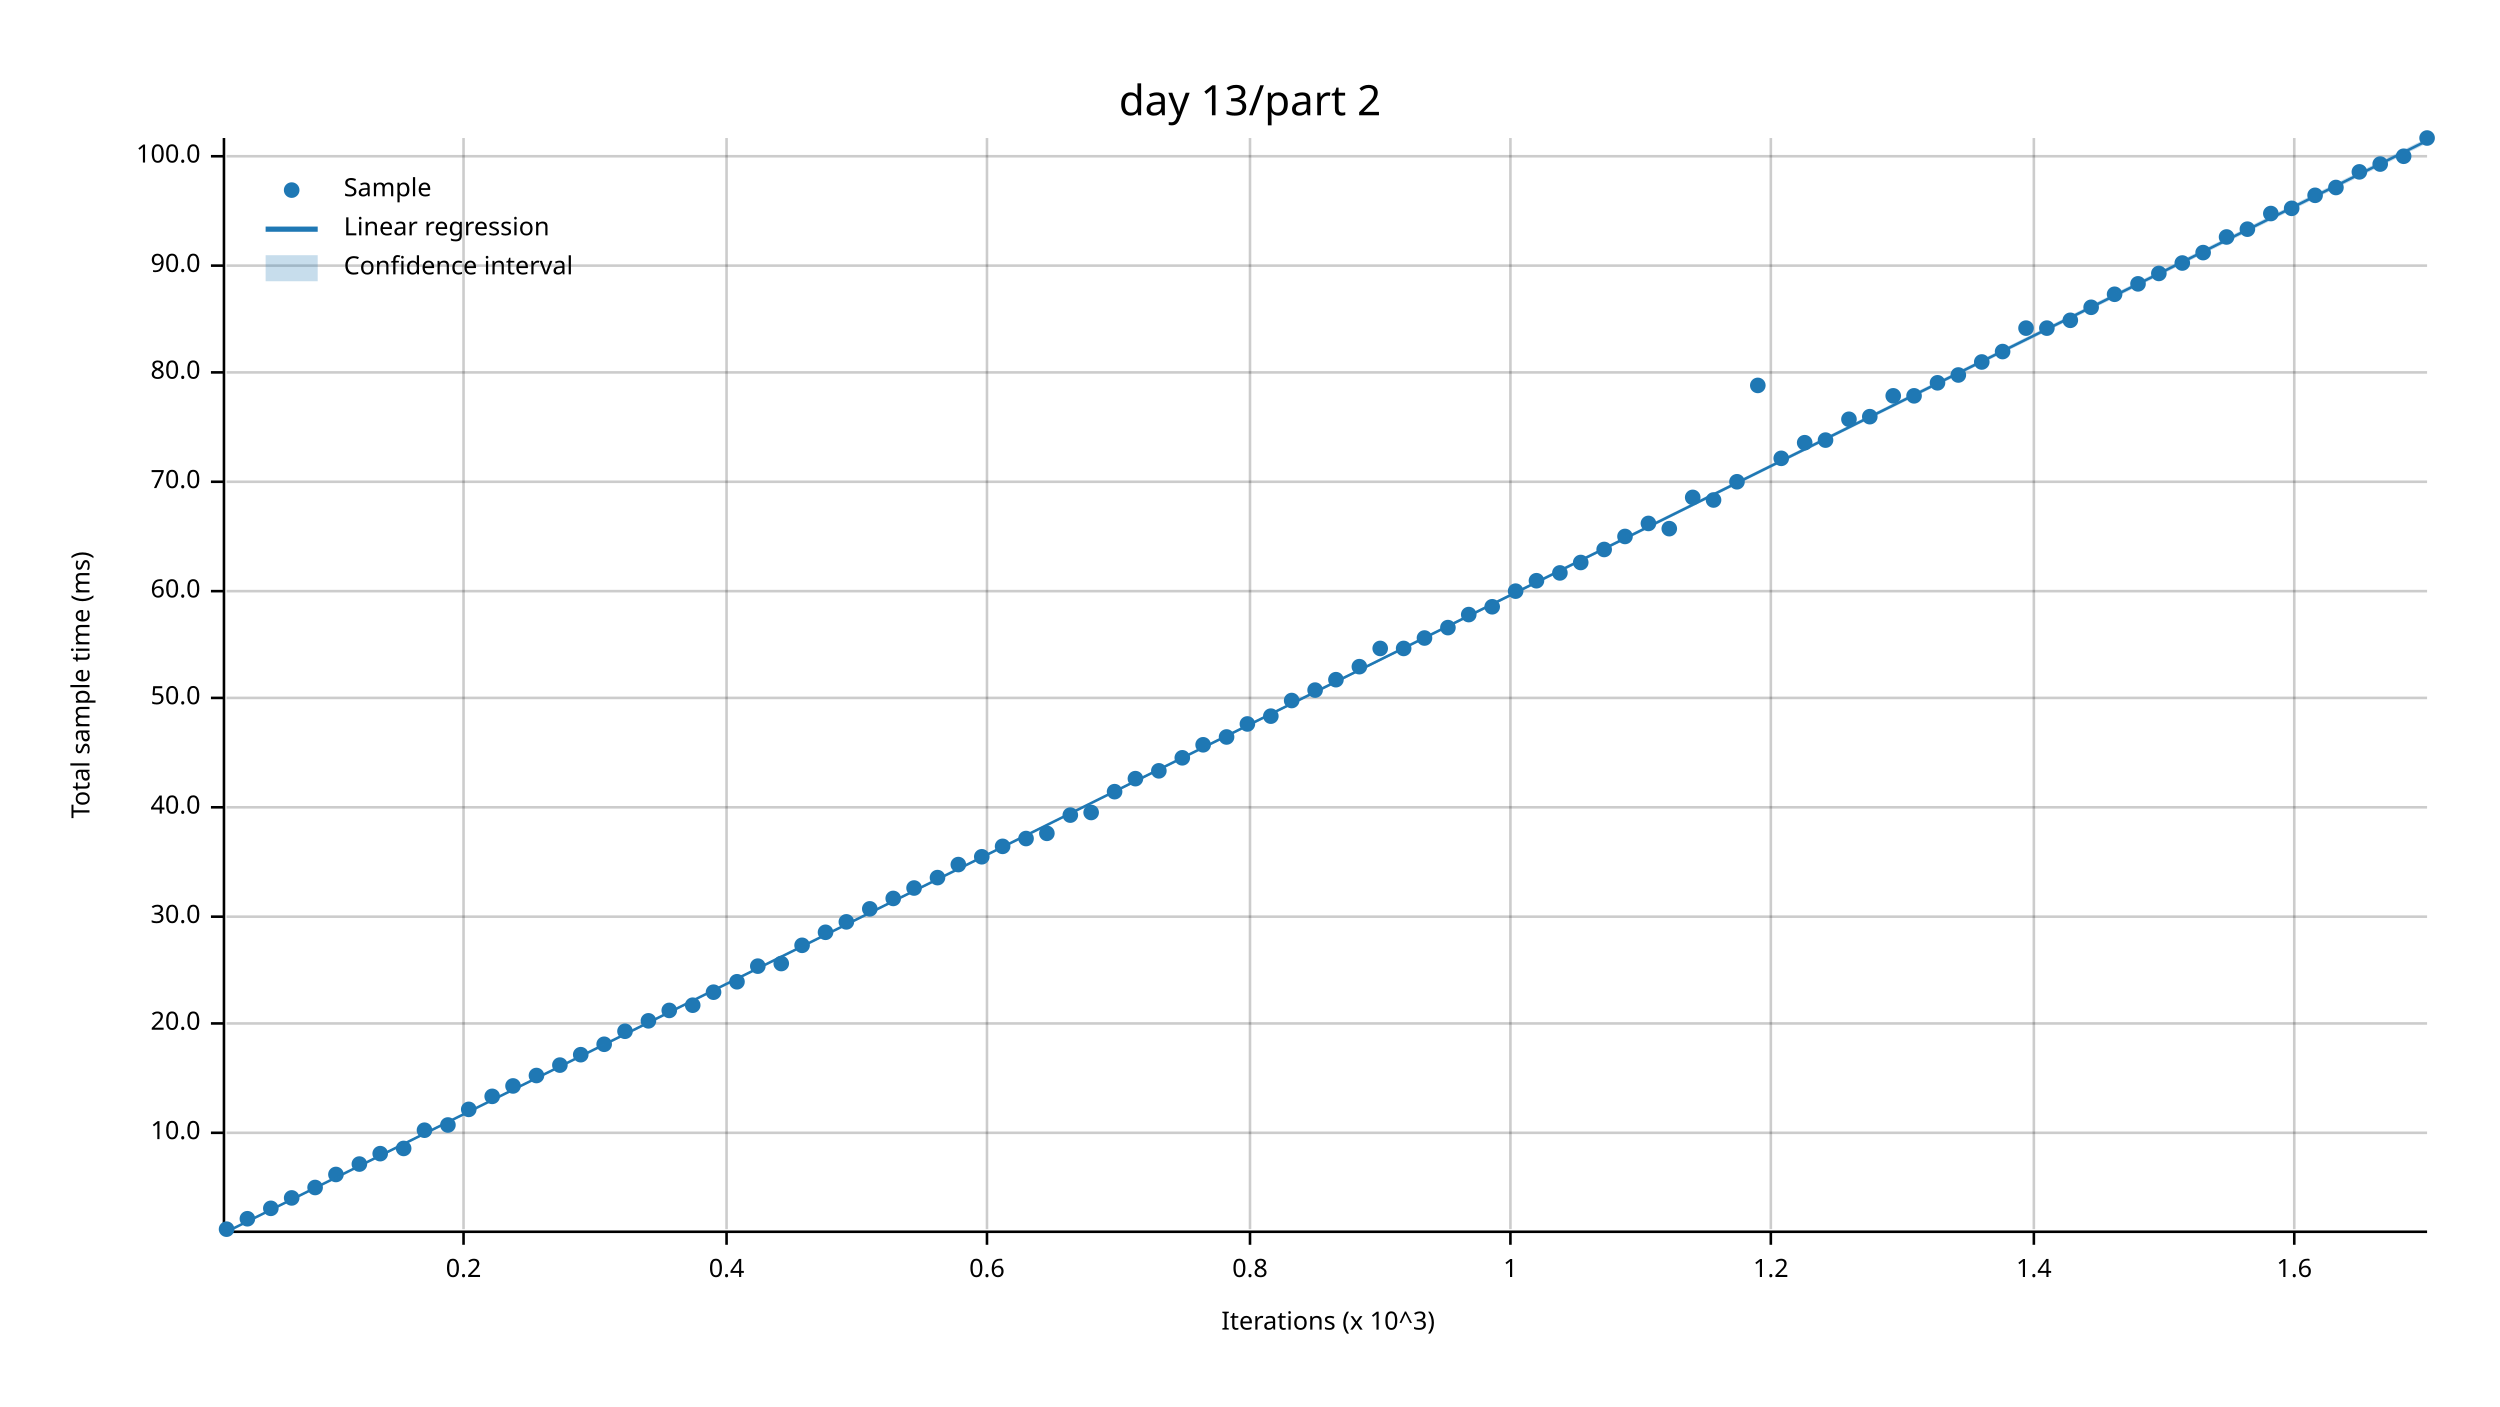
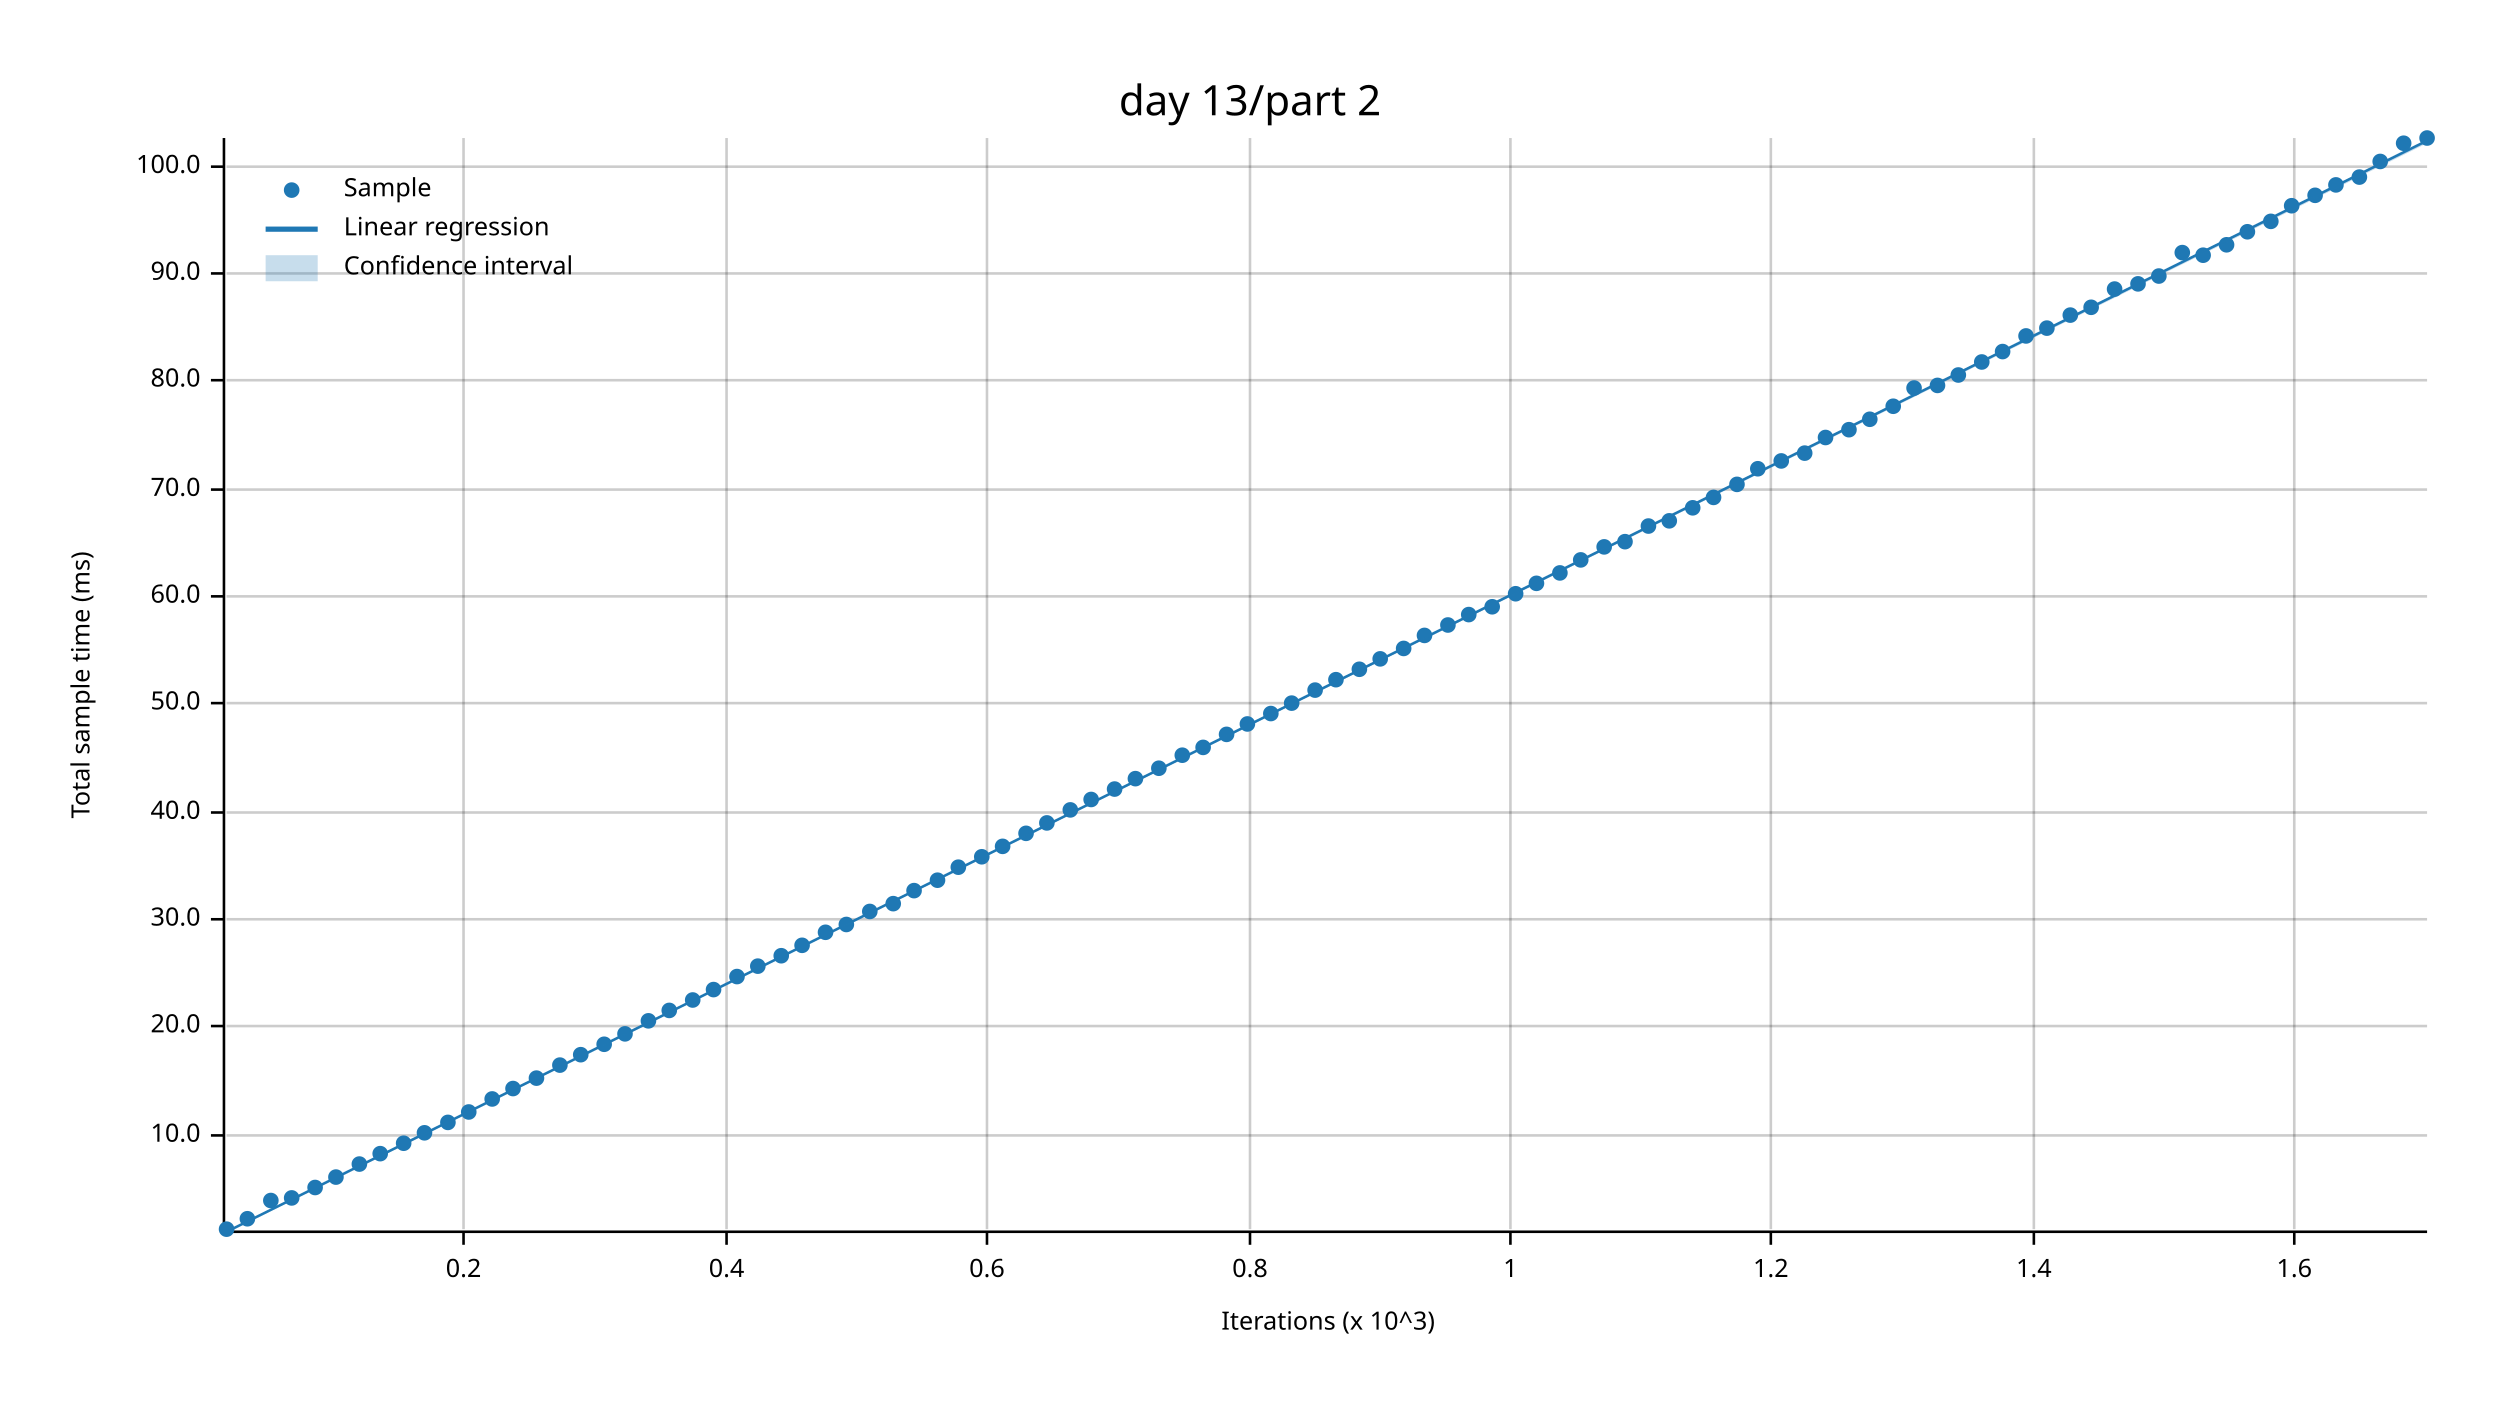
<svg xmlns="http://www.w3.org/2000/svg" width="960" height="540" viewBox="0 0 960 540">
  <text x="480" y="32" dy="0.76em" text-anchor="middle" font-family="sans-serif" font-size="16.129" opacity="1" fill="#000000">
day 13/part 2
</text>
  <text x="27" y="263" dy="0.76em" text-anchor="middle" font-family="sans-serif" font-size="9.677" opacity="1" fill="#000000" transform="rotate(270, 27, 263)">
Total sample time (ms)
</text>
  <text x="510" y="513" dy="-0.5ex" text-anchor="middle" font-family="sans-serif" font-size="9.677" opacity="1" fill="#000000">
Iterations (x 10^3)
</text>
  <line opacity="0.2" stroke="#000000" stroke-width="1" x1="178" y1="472" x2="178" y2="53" />
  <line opacity="0.2" stroke="#000000" stroke-width="1" x1="279" y1="472" x2="279" y2="53" />
  <line opacity="0.2" stroke="#000000" stroke-width="1" x1="379" y1="472" x2="379" y2="53" />
  <line opacity="0.2" stroke="#000000" stroke-width="1" x1="480" y1="472" x2="480" y2="53" />
  <line opacity="0.2" stroke="#000000" stroke-width="1" x1="580" y1="472" x2="580" y2="53" />
  <line opacity="0.2" stroke="#000000" stroke-width="1" x1="680" y1="472" x2="680" y2="53" />
  <line opacity="0.2" stroke="#000000" stroke-width="1" x1="781" y1="472" x2="781" y2="53" />
  <line opacity="0.2" stroke="#000000" stroke-width="1" x1="881" y1="472" x2="881" y2="53" />
-   <line opacity="0.2" stroke="#000000" stroke-width="1" x1="87" y1="435" x2="932" y2="435" />
-   <line opacity="0.2" stroke="#000000" stroke-width="1" x1="87" y1="393" x2="932" y2="393" />
-   <line opacity="0.2" stroke="#000000" stroke-width="1" x1="87" y1="352" x2="932" y2="352" />
-   <line opacity="0.2" stroke="#000000" stroke-width="1" x1="87" y1="310" x2="932" y2="310" />
-   <line opacity="0.2" stroke="#000000" stroke-width="1" x1="87" y1="268" x2="932" y2="268" />
-   <line opacity="0.2" stroke="#000000" stroke-width="1" x1="87" y1="227" x2="932" y2="227" />
-   <line opacity="0.2" stroke="#000000" stroke-width="1" x1="87" y1="185" x2="932" y2="185" />
-   <line opacity="0.2" stroke="#000000" stroke-width="1" x1="87" y1="143" x2="932" y2="143" />
-   <line opacity="0.2" stroke="#000000" stroke-width="1" x1="87" y1="102" x2="932" y2="102" />
-   <line opacity="0.2" stroke="#000000" stroke-width="1" x1="87" y1="60" x2="932" y2="60" />
+   <line opacity="0.2" stroke="#000000" stroke-width="1" x1="87" y1="436" x2="932" y2="436" />
+   <line opacity="0.2" stroke="#000000" stroke-width="1" x1="87" y1="394" x2="932" y2="394" />
+   <line opacity="0.2" stroke="#000000" stroke-width="1" x1="87" y1="353" x2="932" y2="353" />
+   <line opacity="0.2" stroke="#000000" stroke-width="1" x1="87" y1="312" x2="932" y2="312" />
+   <line opacity="0.2" stroke="#000000" stroke-width="1" x1="87" y1="270" x2="932" y2="270" />
+   <line opacity="0.2" stroke="#000000" stroke-width="1" x1="87" y1="229" x2="932" y2="229" />
+   <line opacity="0.2" stroke="#000000" stroke-width="1" x1="87" y1="188" x2="932" y2="188" />
+   <line opacity="0.2" stroke="#000000" stroke-width="1" x1="87" y1="146" x2="932" y2="146" />
+   <line opacity="0.2" stroke="#000000" stroke-width="1" x1="87" y1="105" x2="932" y2="105" />
+   <line opacity="0.2" stroke="#000000" stroke-width="1" x1="87" y1="64" x2="932" y2="64" />
  <polyline fill="none" opacity="1" stroke="#000000" stroke-width="1" points="86,53 86,472 " />
-   <text x="77" y="435" dy="0.5ex" text-anchor="end" font-family="sans-serif" font-size="9.677" opacity="1" fill="#000000">
+   <text x="77" y="436" dy="0.5ex" text-anchor="end" font-family="sans-serif" font-size="9.677" opacity="1" fill="#000000">
10.0
</text>
-   <polyline fill="none" opacity="1" stroke="#000000" stroke-width="1" points="81,435 86,435 " />
-   <text x="77" y="393" dy="0.5ex" text-anchor="end" font-family="sans-serif" font-size="9.677" opacity="1" fill="#000000">
+   <polyline fill="none" opacity="1" stroke="#000000" stroke-width="1" points="81,436 86,436 " />
+   <text x="77" y="394" dy="0.5ex" text-anchor="end" font-family="sans-serif" font-size="9.677" opacity="1" fill="#000000">
20.0
</text>
-   <polyline fill="none" opacity="1" stroke="#000000" stroke-width="1" points="81,393 86,393 " />
-   <text x="77" y="352" dy="0.5ex" text-anchor="end" font-family="sans-serif" font-size="9.677" opacity="1" fill="#000000">
+   <polyline fill="none" opacity="1" stroke="#000000" stroke-width="1" points="81,394 86,394 " />
+   <text x="77" y="353" dy="0.5ex" text-anchor="end" font-family="sans-serif" font-size="9.677" opacity="1" fill="#000000">
30.0
</text>
-   <polyline fill="none" opacity="1" stroke="#000000" stroke-width="1" points="81,352 86,352 " />
-   <text x="77" y="310" dy="0.5ex" text-anchor="end" font-family="sans-serif" font-size="9.677" opacity="1" fill="#000000">
+   <polyline fill="none" opacity="1" stroke="#000000" stroke-width="1" points="81,353 86,353 " />
+   <text x="77" y="312" dy="0.5ex" text-anchor="end" font-family="sans-serif" font-size="9.677" opacity="1" fill="#000000">
40.0
</text>
-   <polyline fill="none" opacity="1" stroke="#000000" stroke-width="1" points="81,310 86,310 " />
-   <text x="77" y="268" dy="0.5ex" text-anchor="end" font-family="sans-serif" font-size="9.677" opacity="1" fill="#000000">
+   <polyline fill="none" opacity="1" stroke="#000000" stroke-width="1" points="81,312 86,312 " />
+   <text x="77" y="270" dy="0.5ex" text-anchor="end" font-family="sans-serif" font-size="9.677" opacity="1" fill="#000000">
50.0
</text>
-   <polyline fill="none" opacity="1" stroke="#000000" stroke-width="1" points="81,268 86,268 " />
-   <text x="77" y="227" dy="0.5ex" text-anchor="end" font-family="sans-serif" font-size="9.677" opacity="1" fill="#000000">
+   <polyline fill="none" opacity="1" stroke="#000000" stroke-width="1" points="81,270 86,270 " />
+   <text x="77" y="229" dy="0.5ex" text-anchor="end" font-family="sans-serif" font-size="9.677" opacity="1" fill="#000000">
60.0
</text>
-   <polyline fill="none" opacity="1" stroke="#000000" stroke-width="1" points="81,227 86,227 " />
-   <text x="77" y="185" dy="0.5ex" text-anchor="end" font-family="sans-serif" font-size="9.677" opacity="1" fill="#000000">
+   <polyline fill="none" opacity="1" stroke="#000000" stroke-width="1" points="81,229 86,229 " />
+   <text x="77" y="188" dy="0.5ex" text-anchor="end" font-family="sans-serif" font-size="9.677" opacity="1" fill="#000000">
70.0
</text>
-   <polyline fill="none" opacity="1" stroke="#000000" stroke-width="1" points="81,185 86,185 " />
-   <text x="77" y="143" dy="0.5ex" text-anchor="end" font-family="sans-serif" font-size="9.677" opacity="1" fill="#000000">
+   <polyline fill="none" opacity="1" stroke="#000000" stroke-width="1" points="81,188 86,188 " />
+   <text x="77" y="146" dy="0.5ex" text-anchor="end" font-family="sans-serif" font-size="9.677" opacity="1" fill="#000000">
80.0
</text>
-   <polyline fill="none" opacity="1" stroke="#000000" stroke-width="1" points="81,143 86,143 " />
-   <text x="77" y="102" dy="0.5ex" text-anchor="end" font-family="sans-serif" font-size="9.677" opacity="1" fill="#000000">
+   <polyline fill="none" opacity="1" stroke="#000000" stroke-width="1" points="81,146 86,146 " />
+   <text x="77" y="105" dy="0.5ex" text-anchor="end" font-family="sans-serif" font-size="9.677" opacity="1" fill="#000000">
90.0
</text>
-   <polyline fill="none" opacity="1" stroke="#000000" stroke-width="1" points="81,102 86,102 " />
-   <text x="77" y="60" dy="0.5ex" text-anchor="end" font-family="sans-serif" font-size="9.677" opacity="1" fill="#000000">
+   <polyline fill="none" opacity="1" stroke="#000000" stroke-width="1" points="81,105 86,105 " />
+   <text x="77" y="64" dy="0.5ex" text-anchor="end" font-family="sans-serif" font-size="9.677" opacity="1" fill="#000000">
100.0
</text>
-   <polyline fill="none" opacity="1" stroke="#000000" stroke-width="1" points="81,60 86,60 " />
+   <polyline fill="none" opacity="1" stroke="#000000" stroke-width="1" points="81,64 86,64 " />
  <polyline fill="none" opacity="1" stroke="#000000" stroke-width="1" points="87,473 932,473 " />
  <text x="178" y="483" dy="0.76em" text-anchor="middle" font-family="sans-serif" font-size="9.677" opacity="1" fill="#000000">
0.2
</text>
  <polyline fill="none" opacity="1" stroke="#000000" stroke-width="1" points="178,473 178,478 " />
  <text x="279" y="483" dy="0.76em" text-anchor="middle" font-family="sans-serif" font-size="9.677" opacity="1" fill="#000000">
0.4
</text>
  <polyline fill="none" opacity="1" stroke="#000000" stroke-width="1" points="279,473 279,478 " />
  <text x="379" y="483" dy="0.76em" text-anchor="middle" font-family="sans-serif" font-size="9.677" opacity="1" fill="#000000">
0.6
</text>
  <polyline fill="none" opacity="1" stroke="#000000" stroke-width="1" points="379,473 379,478 " />
  <text x="480" y="483" dy="0.76em" text-anchor="middle" font-family="sans-serif" font-size="9.677" opacity="1" fill="#000000">
0.8
</text>
  <polyline fill="none" opacity="1" stroke="#000000" stroke-width="1" points="480,473 480,478 " />
  <text x="580" y="483" dy="0.76em" text-anchor="middle" font-family="sans-serif" font-size="9.677" opacity="1" fill="#000000">
1
</text>
  <polyline fill="none" opacity="1" stroke="#000000" stroke-width="1" points="580,473 580,478 " />
  <text x="680" y="483" dy="0.76em" text-anchor="middle" font-family="sans-serif" font-size="9.677" opacity="1" fill="#000000">
1.2
</text>
  <polyline fill="none" opacity="1" stroke="#000000" stroke-width="1" points="680,473 680,478 " />
  <text x="781" y="483" dy="0.76em" text-anchor="middle" font-family="sans-serif" font-size="9.677" opacity="1" fill="#000000">
1.4
</text>
  <polyline fill="none" opacity="1" stroke="#000000" stroke-width="1" points="781,473 781,478 " />
  <text x="881" y="483" dy="0.76em" text-anchor="middle" font-family="sans-serif" font-size="9.677" opacity="1" fill="#000000">
1.6
</text>
  <polyline fill="none" opacity="1" stroke="#000000" stroke-width="1" points="881,473 881,478 " />
  <circle cx="87" cy="472" r="3" opacity="1" fill="#1F78B4" stroke="none" stroke-width="1" />
  <circle cx="95" cy="468" r="3" opacity="1" fill="#1F78B4" stroke="none" stroke-width="1" />
-   <circle cx="104" cy="464" r="3" opacity="1" fill="#1F78B4" stroke="none" stroke-width="1" />
+   <circle cx="104" cy="461" r="3" opacity="1" fill="#1F78B4" stroke="none" stroke-width="1" />
  <circle cx="112" cy="460" r="3" opacity="1" fill="#1F78B4" stroke="none" stroke-width="1" />
  <circle cx="121" cy="456" r="3" opacity="1" fill="#1F78B4" stroke="none" stroke-width="1" />
-   <circle cx="129" cy="451" r="3" opacity="1" fill="#1F78B4" stroke="none" stroke-width="1" />
+   <circle cx="129" cy="452" r="3" opacity="1" fill="#1F78B4" stroke="none" stroke-width="1" />
  <circle cx="138" cy="447" r="3" opacity="1" fill="#1F78B4" stroke="none" stroke-width="1" />
  <circle cx="146" cy="443" r="3" opacity="1" fill="#1F78B4" stroke="none" stroke-width="1" />
-   <circle cx="155" cy="441" r="3" opacity="1" fill="#1F78B4" stroke="none" stroke-width="1" />
-   <circle cx="163" cy="434" r="3" opacity="1" fill="#1F78B4" stroke="none" stroke-width="1" />
-   <circle cx="172" cy="432" r="3" opacity="1" fill="#1F78B4" stroke="none" stroke-width="1" />
-   <circle cx="180" cy="426" r="3" opacity="1" fill="#1F78B4" stroke="none" stroke-width="1" />
-   <circle cx="189" cy="421" r="3" opacity="1" fill="#1F78B4" stroke="none" stroke-width="1" />
-   <circle cx="197" cy="417" r="3" opacity="1" fill="#1F78B4" stroke="none" stroke-width="1" />
-   <circle cx="206" cy="413" r="3" opacity="1" fill="#1F78B4" stroke="none" stroke-width="1" />
+   <circle cx="155" cy="439" r="3" opacity="1" fill="#1F78B4" stroke="none" stroke-width="1" />
+   <circle cx="163" cy="435" r="3" opacity="1" fill="#1F78B4" stroke="none" stroke-width="1" />
+   <circle cx="172" cy="431" r="3" opacity="1" fill="#1F78B4" stroke="none" stroke-width="1" />
+   <circle cx="180" cy="427" r="3" opacity="1" fill="#1F78B4" stroke="none" stroke-width="1" />
+   <circle cx="189" cy="422" r="3" opacity="1" fill="#1F78B4" stroke="none" stroke-width="1" />
+   <circle cx="197" cy="418" r="3" opacity="1" fill="#1F78B4" stroke="none" stroke-width="1" />
+   <circle cx="206" cy="414" r="3" opacity="1" fill="#1F78B4" stroke="none" stroke-width="1" />
  <circle cx="215" cy="409" r="3" opacity="1" fill="#1F78B4" stroke="none" stroke-width="1" />
  <circle cx="223" cy="405" r="3" opacity="1" fill="#1F78B4" stroke="none" stroke-width="1" />
  <circle cx="232" cy="401" r="3" opacity="1" fill="#1F78B4" stroke="none" stroke-width="1" />
-   <circle cx="240" cy="396" r="3" opacity="1" fill="#1F78B4" stroke="none" stroke-width="1" />
+   <circle cx="240" cy="397" r="3" opacity="1" fill="#1F78B4" stroke="none" stroke-width="1" />
  <circle cx="249" cy="392" r="3" opacity="1" fill="#1F78B4" stroke="none" stroke-width="1" />
  <circle cx="257" cy="388" r="3" opacity="1" fill="#1F78B4" stroke="none" stroke-width="1" />
-   <circle cx="266" cy="386" r="3" opacity="1" fill="#1F78B4" stroke="none" stroke-width="1" />
-   <circle cx="274" cy="381" r="3" opacity="1" fill="#1F78B4" stroke="none" stroke-width="1" />
-   <circle cx="283" cy="377" r="3" opacity="1" fill="#1F78B4" stroke="none" stroke-width="1" />
+   <circle cx="266" cy="384" r="3" opacity="1" fill="#1F78B4" stroke="none" stroke-width="1" />
+   <circle cx="274" cy="380" r="3" opacity="1" fill="#1F78B4" stroke="none" stroke-width="1" />
+   <circle cx="283" cy="375" r="3" opacity="1" fill="#1F78B4" stroke="none" stroke-width="1" />
  <circle cx="291" cy="371" r="3" opacity="1" fill="#1F78B4" stroke="none" stroke-width="1" />
-   <circle cx="300" cy="370" r="3" opacity="1" fill="#1F78B4" stroke="none" stroke-width="1" />
+   <circle cx="300" cy="367" r="3" opacity="1" fill="#1F78B4" stroke="none" stroke-width="1" />
  <circle cx="308" cy="363" r="3" opacity="1" fill="#1F78B4" stroke="none" stroke-width="1" />
  <circle cx="317" cy="358" r="3" opacity="1" fill="#1F78B4" stroke="none" stroke-width="1" />
-   <circle cx="325" cy="354" r="3" opacity="1" fill="#1F78B4" stroke="none" stroke-width="1" />
-   <circle cx="334" cy="349" r="3" opacity="1" fill="#1F78B4" stroke="none" stroke-width="1" />
-   <circle cx="343" cy="345" r="3" opacity="1" fill="#1F78B4" stroke="none" stroke-width="1" />
-   <circle cx="351" cy="341" r="3" opacity="1" fill="#1F78B4" stroke="none" stroke-width="1" />
-   <circle cx="360" cy="337" r="3" opacity="1" fill="#1F78B4" stroke="none" stroke-width="1" />
-   <circle cx="368" cy="332" r="3" opacity="1" fill="#1F78B4" stroke="none" stroke-width="1" />
+   <circle cx="325" cy="355" r="3" opacity="1" fill="#1F78B4" stroke="none" stroke-width="1" />
+   <circle cx="334" cy="350" r="3" opacity="1" fill="#1F78B4" stroke="none" stroke-width="1" />
+   <circle cx="343" cy="347" r="3" opacity="1" fill="#1F78B4" stroke="none" stroke-width="1" />
+   <circle cx="351" cy="342" r="3" opacity="1" fill="#1F78B4" stroke="none" stroke-width="1" />
+   <circle cx="360" cy="338" r="3" opacity="1" fill="#1F78B4" stroke="none" stroke-width="1" />
+   <circle cx="368" cy="333" r="3" opacity="1" fill="#1F78B4" stroke="none" stroke-width="1" />
  <circle cx="377" cy="329" r="3" opacity="1" fill="#1F78B4" stroke="none" stroke-width="1" />
  <circle cx="385" cy="325" r="3" opacity="1" fill="#1F78B4" stroke="none" stroke-width="1" />
-   <circle cx="394" cy="322" r="3" opacity="1" fill="#1F78B4" stroke="none" stroke-width="1" />
-   <circle cx="402" cy="320" r="3" opacity="1" fill="#1F78B4" stroke="none" stroke-width="1" />
-   <circle cx="411" cy="313" r="3" opacity="1" fill="#1F78B4" stroke="none" stroke-width="1" />
-   <circle cx="419" cy="312" r="3" opacity="1" fill="#1F78B4" stroke="none" stroke-width="1" />
-   <circle cx="428" cy="304" r="3" opacity="1" fill="#1F78B4" stroke="none" stroke-width="1" />
+   <circle cx="394" cy="320" r="3" opacity="1" fill="#1F78B4" stroke="none" stroke-width="1" />
+   <circle cx="402" cy="316" r="3" opacity="1" fill="#1F78B4" stroke="none" stroke-width="1" />
+   <circle cx="411" cy="311" r="3" opacity="1" fill="#1F78B4" stroke="none" stroke-width="1" />
+   <circle cx="419" cy="307" r="3" opacity="1" fill="#1F78B4" stroke="none" stroke-width="1" />
+   <circle cx="428" cy="303" r="3" opacity="1" fill="#1F78B4" stroke="none" stroke-width="1" />
  <circle cx="436" cy="299" r="3" opacity="1" fill="#1F78B4" stroke="none" stroke-width="1" />
-   <circle cx="445" cy="296" r="3" opacity="1" fill="#1F78B4" stroke="none" stroke-width="1" />
-   <circle cx="454" cy="291" r="3" opacity="1" fill="#1F78B4" stroke="none" stroke-width="1" />
-   <circle cx="462" cy="286" r="3" opacity="1" fill="#1F78B4" stroke="none" stroke-width="1" />
-   <circle cx="471" cy="283" r="3" opacity="1" fill="#1F78B4" stroke="none" stroke-width="1" />
+   <circle cx="445" cy="295" r="3" opacity="1" fill="#1F78B4" stroke="none" stroke-width="1" />
+   <circle cx="454" cy="290" r="3" opacity="1" fill="#1F78B4" stroke="none" stroke-width="1" />
+   <circle cx="462" cy="287" r="3" opacity="1" fill="#1F78B4" stroke="none" stroke-width="1" />
+   <circle cx="471" cy="282" r="3" opacity="1" fill="#1F78B4" stroke="none" stroke-width="1" />
  <circle cx="479" cy="278" r="3" opacity="1" fill="#1F78B4" stroke="none" stroke-width="1" />
-   <circle cx="488" cy="275" r="3" opacity="1" fill="#1F78B4" stroke="none" stroke-width="1" />
-   <circle cx="496" cy="269" r="3" opacity="1" fill="#1F78B4" stroke="none" stroke-width="1" />
+   <circle cx="488" cy="274" r="3" opacity="1" fill="#1F78B4" stroke="none" stroke-width="1" />
+   <circle cx="496" cy="270" r="3" opacity="1" fill="#1F78B4" stroke="none" stroke-width="1" />
  <circle cx="505" cy="265" r="3" opacity="1" fill="#1F78B4" stroke="none" stroke-width="1" />
  <circle cx="513" cy="261" r="3" opacity="1" fill="#1F78B4" stroke="none" stroke-width="1" />
-   <circle cx="522" cy="256" r="3" opacity="1" fill="#1F78B4" stroke="none" stroke-width="1" />
-   <circle cx="530" cy="249" r="3" opacity="1" fill="#1F78B4" stroke="none" stroke-width="1" />
+   <circle cx="522" cy="257" r="3" opacity="1" fill="#1F78B4" stroke="none" stroke-width="1" />
+   <circle cx="530" cy="253" r="3" opacity="1" fill="#1F78B4" stroke="none" stroke-width="1" />
  <circle cx="539" cy="249" r="3" opacity="1" fill="#1F78B4" stroke="none" stroke-width="1" />
-   <circle cx="547" cy="245" r="3" opacity="1" fill="#1F78B4" stroke="none" stroke-width="1" />
-   <circle cx="556" cy="241" r="3" opacity="1" fill="#1F78B4" stroke="none" stroke-width="1" />
+   <circle cx="547" cy="244" r="3" opacity="1" fill="#1F78B4" stroke="none" stroke-width="1" />
+   <circle cx="556" cy="240" r="3" opacity="1" fill="#1F78B4" stroke="none" stroke-width="1" />
  <circle cx="564" cy="236" r="3" opacity="1" fill="#1F78B4" stroke="none" stroke-width="1" />
  <circle cx="573" cy="233" r="3" opacity="1" fill="#1F78B4" stroke="none" stroke-width="1" />
-   <circle cx="582" cy="227" r="3" opacity="1" fill="#1F78B4" stroke="none" stroke-width="1" />
-   <circle cx="590" cy="223" r="3" opacity="1" fill="#1F78B4" stroke="none" stroke-width="1" />
+   <circle cx="582" cy="228" r="3" opacity="1" fill="#1F78B4" stroke="none" stroke-width="1" />
+   <circle cx="590" cy="224" r="3" opacity="1" fill="#1F78B4" stroke="none" stroke-width="1" />
  <circle cx="599" cy="220" r="3" opacity="1" fill="#1F78B4" stroke="none" stroke-width="1" />
-   <circle cx="607" cy="216" r="3" opacity="1" fill="#1F78B4" stroke="none" stroke-width="1" />
-   <circle cx="616" cy="211" r="3" opacity="1" fill="#1F78B4" stroke="none" stroke-width="1" />
-   <circle cx="624" cy="206" r="3" opacity="1" fill="#1F78B4" stroke="none" stroke-width="1" />
-   <circle cx="633" cy="201" r="3" opacity="1" fill="#1F78B4" stroke="none" stroke-width="1" />
-   <circle cx="641" cy="203" r="3" opacity="1" fill="#1F78B4" stroke="none" stroke-width="1" />
-   <circle cx="650" cy="191" r="3" opacity="1" fill="#1F78B4" stroke="none" stroke-width="1" />
-   <circle cx="658" cy="192" r="3" opacity="1" fill="#1F78B4" stroke="none" stroke-width="1" />
-   <circle cx="667" cy="185" r="3" opacity="1" fill="#1F78B4" stroke="none" stroke-width="1" />
-   <circle cx="675" cy="148" r="3" opacity="1" fill="#1F78B4" stroke="none" stroke-width="1" />
-   <circle cx="684" cy="176" r="3" opacity="1" fill="#1F78B4" stroke="none" stroke-width="1" />
-   <circle cx="693" cy="170" r="3" opacity="1" fill="#1F78B4" stroke="none" stroke-width="1" />
-   <circle cx="701" cy="169" r="3" opacity="1" fill="#1F78B4" stroke="none" stroke-width="1" />
-   <circle cx="710" cy="161" r="3" opacity="1" fill="#1F78B4" stroke="none" stroke-width="1" />
-   <circle cx="718" cy="160" r="3" opacity="1" fill="#1F78B4" stroke="none" stroke-width="1" />
-   <circle cx="727" cy="152" r="3" opacity="1" fill="#1F78B4" stroke="none" stroke-width="1" />
-   <circle cx="735" cy="152" r="3" opacity="1" fill="#1F78B4" stroke="none" stroke-width="1" />
-   <circle cx="744" cy="147" r="3" opacity="1" fill="#1F78B4" stroke="none" stroke-width="1" />
+   <circle cx="607" cy="215" r="3" opacity="1" fill="#1F78B4" stroke="none" stroke-width="1" />
+   <circle cx="616" cy="210" r="3" opacity="1" fill="#1F78B4" stroke="none" stroke-width="1" />
+   <circle cx="624" cy="208" r="3" opacity="1" fill="#1F78B4" stroke="none" stroke-width="1" />
+   <circle cx="633" cy="202" r="3" opacity="1" fill="#1F78B4" stroke="none" stroke-width="1" />
+   <circle cx="641" cy="200" r="3" opacity="1" fill="#1F78B4" stroke="none" stroke-width="1" />
+   <circle cx="650" cy="195" r="3" opacity="1" fill="#1F78B4" stroke="none" stroke-width="1" />
+   <circle cx="658" cy="191" r="3" opacity="1" fill="#1F78B4" stroke="none" stroke-width="1" />
+   <circle cx="667" cy="186" r="3" opacity="1" fill="#1F78B4" stroke="none" stroke-width="1" />
+   <circle cx="675" cy="180" r="3" opacity="1" fill="#1F78B4" stroke="none" stroke-width="1" />
+   <circle cx="684" cy="177" r="3" opacity="1" fill="#1F78B4" stroke="none" stroke-width="1" />
+   <circle cx="693" cy="174" r="3" opacity="1" fill="#1F78B4" stroke="none" stroke-width="1" />
+   <circle cx="701" cy="168" r="3" opacity="1" fill="#1F78B4" stroke="none" stroke-width="1" />
+   <circle cx="710" cy="165" r="3" opacity="1" fill="#1F78B4" stroke="none" stroke-width="1" />
+   <circle cx="718" cy="161" r="3" opacity="1" fill="#1F78B4" stroke="none" stroke-width="1" />
+   <circle cx="727" cy="156" r="3" opacity="1" fill="#1F78B4" stroke="none" stroke-width="1" />
+   <circle cx="735" cy="149" r="3" opacity="1" fill="#1F78B4" stroke="none" stroke-width="1" />
+   <circle cx="744" cy="148" r="3" opacity="1" fill="#1F78B4" stroke="none" stroke-width="1" />
  <circle cx="752" cy="144" r="3" opacity="1" fill="#1F78B4" stroke="none" stroke-width="1" />
  <circle cx="761" cy="139" r="3" opacity="1" fill="#1F78B4" stroke="none" stroke-width="1" />
  <circle cx="769" cy="135" r="3" opacity="1" fill="#1F78B4" stroke="none" stroke-width="1" />
-   <circle cx="778" cy="126" r="3" opacity="1" fill="#1F78B4" stroke="none" stroke-width="1" />
+   <circle cx="778" cy="129" r="3" opacity="1" fill="#1F78B4" stroke="none" stroke-width="1" />
  <circle cx="786" cy="126" r="3" opacity="1" fill="#1F78B4" stroke="none" stroke-width="1" />
-   <circle cx="795" cy="123" r="3" opacity="1" fill="#1F78B4" stroke="none" stroke-width="1" />
+   <circle cx="795" cy="121" r="3" opacity="1" fill="#1F78B4" stroke="none" stroke-width="1" />
  <circle cx="803" cy="118" r="3" opacity="1" fill="#1F78B4" stroke="none" stroke-width="1" />
-   <circle cx="812" cy="113" r="3" opacity="1" fill="#1F78B4" stroke="none" stroke-width="1" />
+   <circle cx="812" cy="111" r="3" opacity="1" fill="#1F78B4" stroke="none" stroke-width="1" />
  <circle cx="821" cy="109" r="3" opacity="1" fill="#1F78B4" stroke="none" stroke-width="1" />
-   <circle cx="829" cy="105" r="3" opacity="1" fill="#1F78B4" stroke="none" stroke-width="1" />
-   <circle cx="838" cy="101" r="3" opacity="1" fill="#1F78B4" stroke="none" stroke-width="1" />
-   <circle cx="846" cy="97" r="3" opacity="1" fill="#1F78B4" stroke="none" stroke-width="1" />
-   <circle cx="855" cy="91" r="3" opacity="1" fill="#1F78B4" stroke="none" stroke-width="1" />
-   <circle cx="863" cy="88" r="3" opacity="1" fill="#1F78B4" stroke="none" stroke-width="1" />
-   <circle cx="872" cy="82" r="3" opacity="1" fill="#1F78B4" stroke="none" stroke-width="1" />
-   <circle cx="880" cy="80" r="3" opacity="1" fill="#1F78B4" stroke="none" stroke-width="1" />
+   <circle cx="829" cy="106" r="3" opacity="1" fill="#1F78B4" stroke="none" stroke-width="1" />
+   <circle cx="838" cy="97" r="3" opacity="1" fill="#1F78B4" stroke="none" stroke-width="1" />
+   <circle cx="846" cy="98" r="3" opacity="1" fill="#1F78B4" stroke="none" stroke-width="1" />
+   <circle cx="855" cy="94" r="3" opacity="1" fill="#1F78B4" stroke="none" stroke-width="1" />
+   <circle cx="863" cy="89" r="3" opacity="1" fill="#1F78B4" stroke="none" stroke-width="1" />
+   <circle cx="872" cy="85" r="3" opacity="1" fill="#1F78B4" stroke="none" stroke-width="1" />
+   <circle cx="880" cy="79" r="3" opacity="1" fill="#1F78B4" stroke="none" stroke-width="1" />
  <circle cx="889" cy="75" r="3" opacity="1" fill="#1F78B4" stroke="none" stroke-width="1" />
-   <circle cx="897" cy="72" r="3" opacity="1" fill="#1F78B4" stroke="none" stroke-width="1" />
-   <circle cx="906" cy="66" r="3" opacity="1" fill="#1F78B4" stroke="none" stroke-width="1" />
-   <circle cx="914" cy="63" r="3" opacity="1" fill="#1F78B4" stroke="none" stroke-width="1" />
-   <circle cx="923" cy="60" r="3" opacity="1" fill="#1F78B4" stroke="none" stroke-width="1" />
+   <circle cx="897" cy="71" r="3" opacity="1" fill="#1F78B4" stroke="none" stroke-width="1" />
+   <circle cx="906" cy="68" r="3" opacity="1" fill="#1F78B4" stroke="none" stroke-width="1" />
+   <circle cx="914" cy="62" r="3" opacity="1" fill="#1F78B4" stroke="none" stroke-width="1" />
+   <circle cx="923" cy="55" r="3" opacity="1" fill="#1F78B4" stroke="none" stroke-width="1" />
  <circle cx="932" cy="53" r="3" opacity="1" fill="#1F78B4" stroke="none" stroke-width="1" />
  <polyline fill="none" opacity="1" stroke="#1F78B4" stroke-width="1" points="87,473 932,54 " />
-   <polygon opacity="0.25" fill="#1F78B4" points="87,473 932,55 932,53 " />
+   <polygon opacity="0.25" fill="#1F78B4" points="87,473 932,55 932,54 " />
  <text x="132" y="68" dy="0.76em" text-anchor="start" font-family="sans-serif" font-size="9.677" opacity="1" fill="#000000">
Sample
</text>
  <text x="132" y="83" dy="0.76em" text-anchor="start" font-family="sans-serif" font-size="9.677" opacity="1" fill="#000000">
Linear regression
</text>
  <text x="132" y="98" dy="0.76em" text-anchor="start" font-family="sans-serif" font-size="9.677" opacity="1" fill="#000000">
Confidence interval
</text>
  <circle cx="112" cy="73" r="3" opacity="1" fill="#1F78B4" stroke="none" stroke-width="1" />
  <polyline fill="none" opacity="1" stroke="#1F78B4" stroke-width="2" points="102,88 122,88 " />
  <rect x="102" y="98" width="20" height="10" opacity="0.25" fill="#1F78B4" stroke="none" />
</svg>
